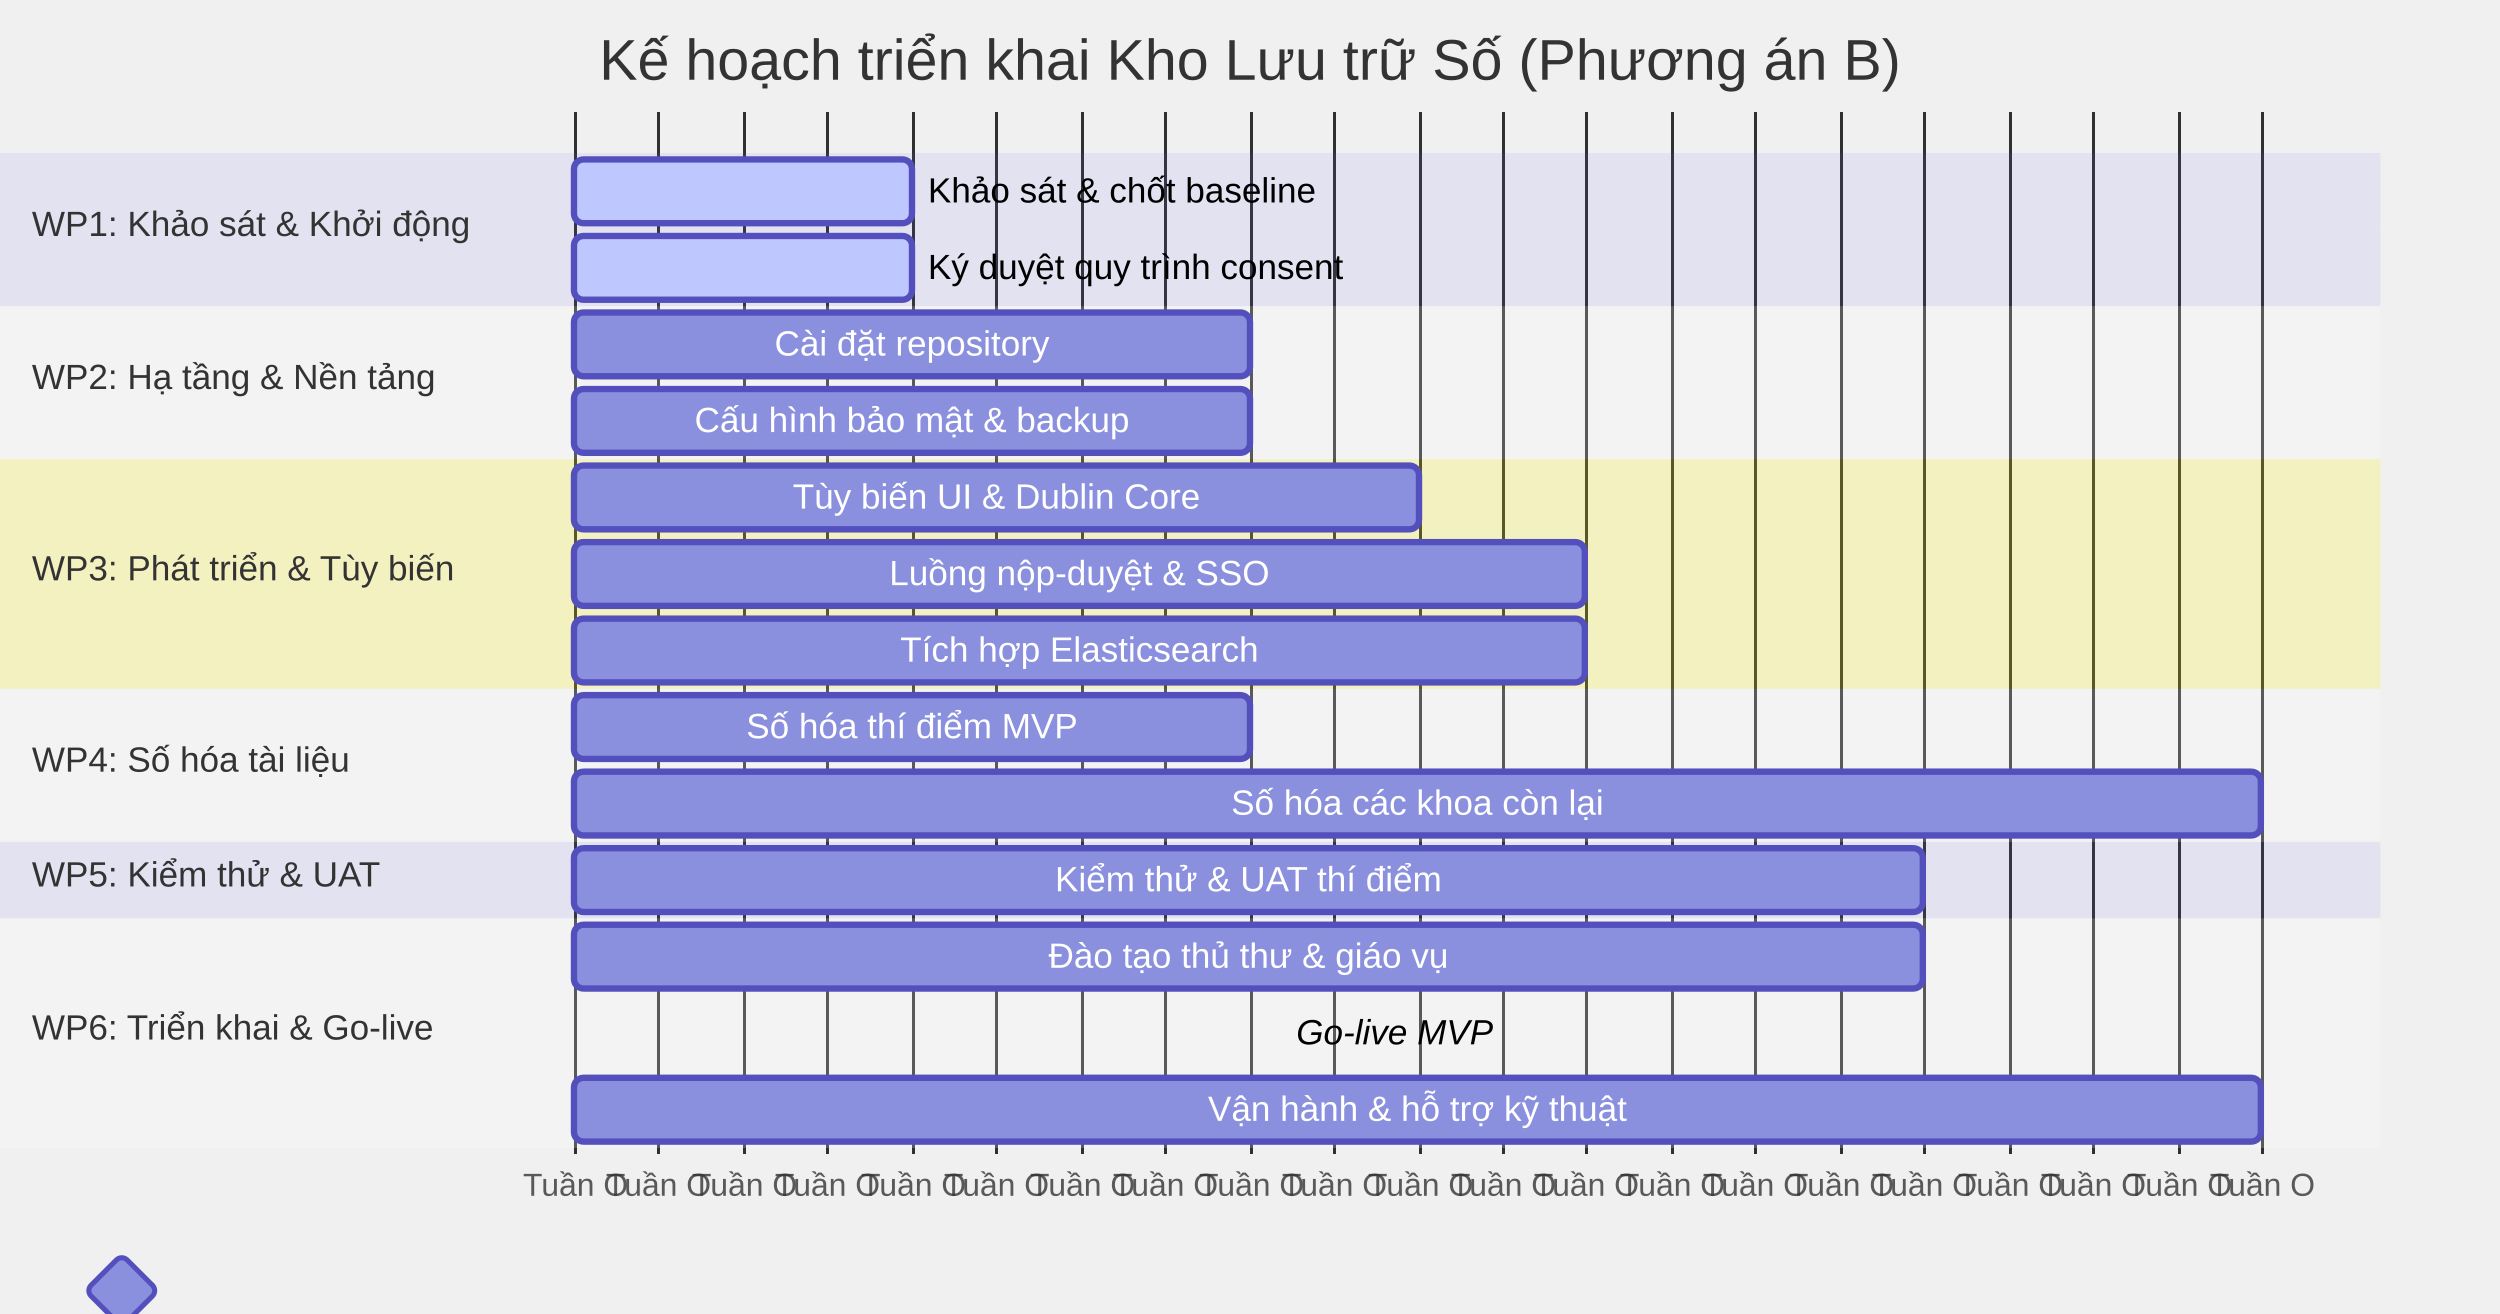
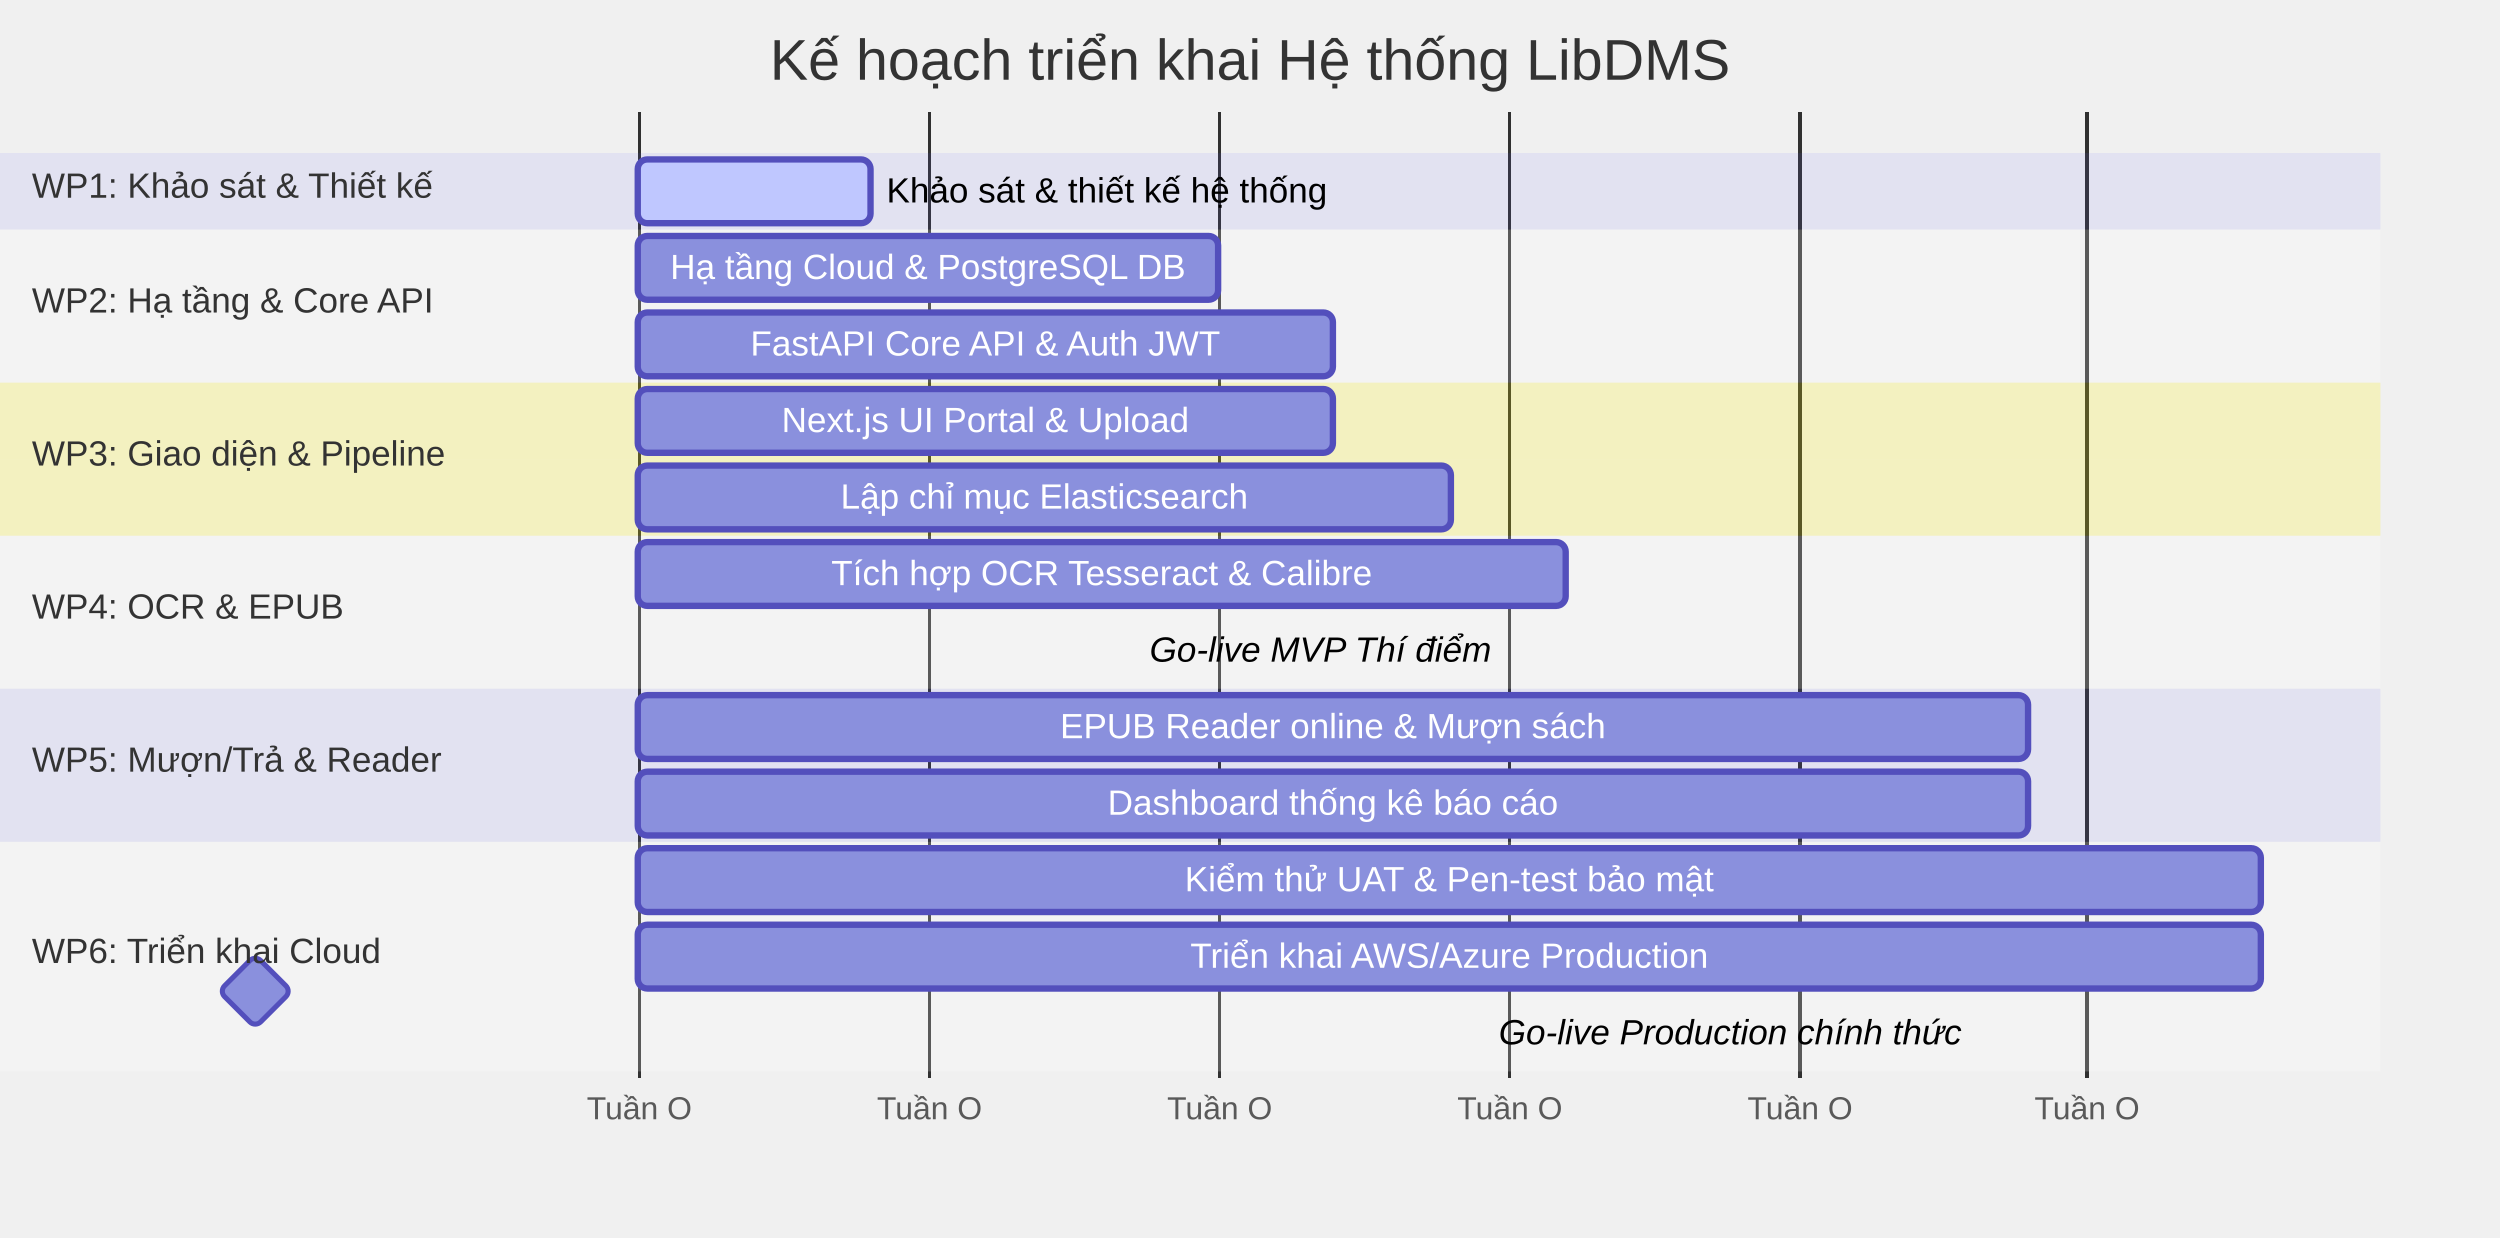
- <svg xmlns="http://www.w3.org/2000/svg" id="my-svg" width="100%" viewBox="0 0 784 412" style="max-width: 784px; background-color: white;" role="graphics-document document" aria-roledescription="gantt">
+ <svg xmlns="http://www.w3.org/2000/svg" id="my-svg" width="100%" viewBox="0 0 784 388" style="max-width: 784px; background-color: white;" role="graphics-document document" aria-roledescription="gantt">
  <style>#my-svg{font-family:"trebuchet ms",verdana,arial,sans-serif;font-size:16px;fill:#333;}@keyframes edge-animation-frame{from{stroke-dashoffset:0;}}@keyframes dash{to{stroke-dashoffset:0;}}#my-svg .edge-animation-slow{stroke-dasharray:9,5!important;stroke-dashoffset:900;animation:dash 50s linear infinite;stroke-linecap:round;}#my-svg .edge-animation-fast{stroke-dasharray:9,5!important;stroke-dashoffset:900;animation:dash 20s linear infinite;stroke-linecap:round;}#my-svg .error-icon{fill:#552222;}#my-svg .error-text{fill:#552222;stroke:#552222;}#my-svg .edge-thickness-normal{stroke-width:1px;}#my-svg .edge-thickness-thick{stroke-width:3.5px;}#my-svg .edge-pattern-solid{stroke-dasharray:0;}#my-svg .edge-thickness-invisible{stroke-width:0;fill:none;}#my-svg .edge-pattern-dashed{stroke-dasharray:3;}#my-svg .edge-pattern-dotted{stroke-dasharray:2;}#my-svg .marker{fill:#333333;stroke:#333333;}#my-svg .marker.cross{stroke:#333333;}#my-svg svg{font-family:"trebuchet ms",verdana,arial,sans-serif;font-size:16px;}#my-svg p{margin:0;}#my-svg .mermaid-main-font{font-family:"trebuchet ms",verdana,arial,sans-serif;}#my-svg .exclude-range{fill:#eeeeee;}#my-svg .section{stroke:none;opacity:0.2;}#my-svg .section0{fill:rgba(102, 102, 255, 0.49);}#my-svg .section2{fill:#fff400;}#my-svg .section1,#my-svg .section3{fill:white;opacity:0.2;}#my-svg .sectionTitle0{fill:#333;}#my-svg .sectionTitle1{fill:#333;}#my-svg .sectionTitle2{fill:#333;}#my-svg .sectionTitle3{fill:#333;}#my-svg .sectionTitle{text-anchor:start;font-family:"trebuchet ms",verdana,arial,sans-serif;}#my-svg .grid .tick{stroke:lightgrey;opacity:0.8;shape-rendering:crispEdges;}#my-svg .grid .tick text{font-family:"trebuchet ms",verdana,arial,sans-serif;fill:#333;}#my-svg .grid path{stroke-width:0;}#my-svg .today{fill:none;stroke:red;stroke-width:2px;}#my-svg .task{stroke-width:2;}#my-svg .taskText{text-anchor:middle;font-family:"trebuchet ms",verdana,arial,sans-serif;}#my-svg .taskTextOutsideRight{fill:black;text-anchor:start;font-family:"trebuchet ms",verdana,arial,sans-serif;}#my-svg .taskTextOutsideLeft{fill:black;text-anchor:end;}#my-svg .task.clickable{cursor:pointer;}#my-svg .taskText.clickable{cursor:pointer;fill:#003163!important;font-weight:bold;}#my-svg .taskTextOutsideLeft.clickable{cursor:pointer;fill:#003163!important;font-weight:bold;}#my-svg .taskTextOutsideRight.clickable{cursor:pointer;fill:#003163!important;font-weight:bold;}#my-svg .taskText0,#my-svg .taskText1,#my-svg .taskText2,#my-svg .taskText3{fill:white;}#my-svg .task0,#my-svg .task1,#my-svg .task2,#my-svg .task3{fill:#8a90dd;stroke:#534fbc;}#my-svg .taskTextOutside0,#my-svg .taskTextOutside2{fill:black;}#my-svg .taskTextOutside1,#my-svg .taskTextOutside3{fill:black;}#my-svg .active0,#my-svg .active1,#my-svg .active2,#my-svg .active3{fill:#bfc7ff;stroke:#534fbc;}#my-svg .activeText0,#my-svg .activeText1,#my-svg .activeText2,#my-svg .activeText3{fill:black!important;}#my-svg .done0,#my-svg .done1,#my-svg .done2,#my-svg .done3{stroke:grey;fill:lightgrey;stroke-width:2;}#my-svg .doneText0,#my-svg .doneText1,#my-svg .doneText2,#my-svg .doneText3{fill:black!important;}#my-svg .doneText0.taskTextOutsideLeft,#my-svg .doneText0.taskTextOutsideRight,#my-svg .doneText1.taskTextOutsideLeft,#my-svg .doneText1.taskTextOutsideRight,#my-svg .doneText2.taskTextOutsideLeft,#my-svg .doneText2.taskTextOutsideRight,#my-svg .doneText3.taskTextOutsideLeft,#my-svg .doneText3.taskTextOutsideRight{fill:black!important;}#my-svg .crit0,#my-svg .crit1,#my-svg .crit2,#my-svg .crit3{stroke:#ff8888;fill:red;stroke-width:2;}#my-svg .activeCrit0,#my-svg .activeCrit1,#my-svg .activeCrit2,#my-svg .activeCrit3{stroke:#ff8888;fill:#bfc7ff;stroke-width:2;}#my-svg .doneCrit0,#my-svg .doneCrit1,#my-svg .doneCrit2,#my-svg .doneCrit3{stroke:#ff8888;fill:lightgrey;stroke-width:2;cursor:pointer;shape-rendering:crispEdges;}#my-svg .milestone{transform:rotate(45deg) scale(0.8,0.8);}#my-svg .milestoneText{font-style:italic;}#my-svg .doneCritText0,#my-svg .doneCritText1,#my-svg .doneCritText2,#my-svg .doneCritText3{fill:black!important;}#my-svg .doneCritText0.taskTextOutsideLeft,#my-svg .doneCritText0.taskTextOutsideRight,#my-svg .doneCritText1.taskTextOutsideLeft,#my-svg .doneCritText1.taskTextOutsideRight,#my-svg .doneCritText2.taskTextOutsideLeft,#my-svg .doneCritText2.taskTextOutsideRight,#my-svg .doneCritText3.taskTextOutsideLeft,#my-svg .doneCritText3.taskTextOutsideRight{fill:black!important;}#my-svg .vert{stroke:navy;}#my-svg .vertText{font-size:15px;text-anchor:middle;fill:navy!important;}#my-svg .activeCritText0,#my-svg .activeCritText1,#my-svg .activeCritText2,#my-svg .activeCritText3{fill:black!important;}#my-svg .titleText{text-anchor:middle;font-size:18px;fill:#333;font-family:"trebuchet ms",verdana,arial,sans-serif;}#my-svg .node .neo-node{stroke:#9370DB;}#my-svg [data-look="neo"].node rect,#my-svg [data-look="neo"].cluster rect,#my-svg [data-look="neo"].node polygon{stroke:#9370DB;filter:drop-shadow(1px 2px 2px rgba(185, 185, 185, 1));}#my-svg [data-look="neo"].swimlane.cluster rect{filter:none;}#my-svg [data-look="neo"].node path{stroke:#9370DB;stroke-width:1px;}#my-svg [data-look="neo"].node .outer-path{filter:drop-shadow(1px 2px 2px rgba(185, 185, 185, 1));}#my-svg [data-look="neo"].node .neo-line path{stroke:#9370DB;filter:none;}#my-svg [data-look="neo"].node circle{stroke:#9370DB;filter:drop-shadow(1px 2px 2px rgba(185, 185, 185, 1));}#my-svg [data-look="neo"].node circle .state-start{fill:#000000;}#my-svg [data-look="neo"].icon-shape .icon{fill:#9370DB;filter:drop-shadow(1px 2px 2px rgba(185, 185, 185, 1));}#my-svg [data-look="neo"].icon-shape .icon-neo path{stroke:#9370DB;filter:drop-shadow(1px 2px 2px rgba(185, 185, 185, 1));}#my-svg :root{--mermaid-font-family:"trebuchet ms",verdana,arial,sans-serif;}</style>
  <g />
-   <g class="grid" transform="translate(180, 362)" fill="none" font-size="10" font-family="sans-serif" text-anchor="middle">
-     <path class="domain" stroke="currentColor" d="M0.5,-327V0.5H529.5V-327" />
+   <g class="grid" transform="translate(200, 338)" fill="none" font-size="10" font-family="sans-serif" text-anchor="middle">
+     <path class="domain" stroke="currentColor" d="M0.5,-303V0.5H509.5V-303" />
    <g class="tick" opacity="1" transform="translate(0.5,0)">
-       <line stroke="currentColor" y2="-327" />
+       <line stroke="currentColor" y2="-303" />
      <text fill="#000" y="3" dy="1em" stroke="none" font-size="10" style="text-anchor: middle;">Tuần O</text>
    </g>
-     <g class="tick" opacity="1" transform="translate(26.5,0)">
-       <line stroke="currentColor" y2="-327" />
+     <g class="tick" opacity="1" transform="translate(91.5,0)">
+       <line stroke="currentColor" y2="-303" />
      <text fill="#000" y="3" dy="1em" stroke="none" font-size="10" style="text-anchor: middle;">Tuần O</text>
    </g>
-     <g class="tick" opacity="1" transform="translate(53.5,0)">
-       <line stroke="currentColor" y2="-327" />
+     <g class="tick" opacity="1" transform="translate(182.5,0)">
+       <line stroke="currentColor" y2="-303" />
      <text fill="#000" y="3" dy="1em" stroke="none" font-size="10" style="text-anchor: middle;">Tuần O</text>
    </g>
-     <g class="tick" opacity="1" transform="translate(79.5,0)">
-       <line stroke="currentColor" y2="-327" />
+     <g class="tick" opacity="1" transform="translate(273.5,0)">
+       <line stroke="currentColor" y2="-303" />
      <text fill="#000" y="3" dy="1em" stroke="none" font-size="10" style="text-anchor: middle;">Tuần O</text>
    </g>
-     <g class="tick" opacity="1" transform="translate(106.5,0)">
-       <line stroke="currentColor" y2="-327" />
+     <g class="tick" opacity="1" transform="translate(364.5,0)">
+       <line stroke="currentColor" y2="-303" />
      <text fill="#000" y="3" dy="1em" stroke="none" font-size="10" style="text-anchor: middle;">Tuần O</text>
    </g>
-     <g class="tick" opacity="1" transform="translate(132.5,0)">
-       <line stroke="currentColor" y2="-327" />
-       <text fill="#000" y="3" dy="1em" stroke="none" font-size="10" style="text-anchor: middle;">Tuần O</text>
-     </g>
-     <g class="tick" opacity="1" transform="translate(159.5,0)">
-       <line stroke="currentColor" y2="-327" />
-       <text fill="#000" y="3" dy="1em" stroke="none" font-size="10" style="text-anchor: middle;">Tuần O</text>
-     </g>
-     <g class="tick" opacity="1" transform="translate(185.5,0)">
-       <line stroke="currentColor" y2="-327" />
-       <text fill="#000" y="3" dy="1em" stroke="none" font-size="10" style="text-anchor: middle;">Tuần O</text>
-     </g>
-     <g class="tick" opacity="1" transform="translate(212.5,0)">
-       <line stroke="currentColor" y2="-327" />
-       <text fill="#000" y="3" dy="1em" stroke="none" font-size="10" style="text-anchor: middle;">Tuần O</text>
-     </g>
-     <g class="tick" opacity="1" transform="translate(238.5,0)">
-       <line stroke="currentColor" y2="-327" />
-       <text fill="#000" y="3" dy="1em" stroke="none" font-size="10" style="text-anchor: middle;">Tuần O</text>
-     </g>
-     <g class="tick" opacity="1" transform="translate(265.5,0)">
-       <line stroke="currentColor" y2="-327" />
-       <text fill="#000" y="3" dy="1em" stroke="none" font-size="10" style="text-anchor: middle;">Tuần O</text>
-     </g>
-     <g class="tick" opacity="1" transform="translate(291.5,0)">
-       <line stroke="currentColor" y2="-327" />
-       <text fill="#000" y="3" dy="1em" stroke="none" font-size="10" style="text-anchor: middle;">Tuần O</text>
-     </g>
-     <g class="tick" opacity="1" transform="translate(317.5,0)">
-       <line stroke="currentColor" y2="-327" />
-       <text fill="#000" y="3" dy="1em" stroke="none" font-size="10" style="text-anchor: middle;">Tuần O</text>
-     </g>
-     <g class="tick" opacity="1" transform="translate(344.5,0)">
-       <line stroke="currentColor" y2="-327" />
-       <text fill="#000" y="3" dy="1em" stroke="none" font-size="10" style="text-anchor: middle;">Tuần O</text>
-     </g>
-     <g class="tick" opacity="1" transform="translate(370.5,0)">
-       <line stroke="currentColor" y2="-327" />
-       <text fill="#000" y="3" dy="1em" stroke="none" font-size="10" style="text-anchor: middle;">Tuần O</text>
-     </g>
-     <g class="tick" opacity="1" transform="translate(397.5,0)">
-       <line stroke="currentColor" y2="-327" />
-       <text fill="#000" y="3" dy="1em" stroke="none" font-size="10" style="text-anchor: middle;">Tuần O</text>
-     </g>
-     <g class="tick" opacity="1" transform="translate(423.5,0)">
-       <line stroke="currentColor" y2="-327" />
-       <text fill="#000" y="3" dy="1em" stroke="none" font-size="10" style="text-anchor: middle;">Tuần O</text>
-     </g>
-     <g class="tick" opacity="1" transform="translate(450.5,0)">
-       <line stroke="currentColor" y2="-327" />
-       <text fill="#000" y="3" dy="1em" stroke="none" font-size="10" style="text-anchor: middle;">Tuần O</text>
-     </g>
-     <g class="tick" opacity="1" transform="translate(476.5,0)">
-       <line stroke="currentColor" y2="-327" />
-       <text fill="#000" y="3" dy="1em" stroke="none" font-size="10" style="text-anchor: middle;">Tuần O</text>
-     </g>
-     <g class="tick" opacity="1" transform="translate(503.5,0)">
-       <line stroke="currentColor" y2="-327" />
-       <text fill="#000" y="3" dy="1em" stroke="none" font-size="10" style="text-anchor: middle;">Tuần O</text>
-     </g>
-     <g class="tick" opacity="1" transform="translate(529.5,0)">
-       <line stroke="currentColor" y2="-327" />
+     <g class="tick" opacity="1" transform="translate(454.5,0)">
+       <line stroke="currentColor" y2="-303" />
      <text fill="#000" y="3" dy="1em" stroke="none" font-size="10" style="text-anchor: middle;">Tuần O</text>
    </g>
  </g>
  <g>
    <rect x="0" y="48" width="746.5" height="24" class="section section0" />
-     <rect x="0" y="72" width="746.5" height="24" class="section section0" />
+     <rect x="0" y="72" width="746.5" height="24" class="section section1" />
    <rect x="0" y="96" width="746.5" height="24" class="section section1" />
+     <rect x="0" y="120" width="746.5" height="24" class="section section2" />
+     <rect x="0" y="168" width="746.5" height="24" class="section section3" />
    <rect x="0" y="144" width="746.5" height="24" class="section section2" />
-     <rect x="0" y="216" width="746.5" height="24" class="section section3" />
-     <rect x="0" y="120" width="746.5" height="24" class="section section1" />
-     <rect x="0" y="168" width="746.5" height="24" class="section section2" />
-     <rect x="0" y="192" width="746.5" height="24" class="section section2" />
-     <rect x="0" y="240" width="746.5" height="24" class="section section3" />
-     <rect x="0" y="264" width="746.5" height="24" class="section section0" />
+     <rect x="0" y="192" width="746.5" height="24" class="section section3" />
+     <rect x="0" y="216" width="746.5" height="24" class="section section0" />
+     <rect x="0" y="240" width="746.5" height="24" class="section section0" />
+     <rect x="0" y="264" width="746.5" height="24" class="section section1" />
    <rect x="0" y="288" width="746.5" height="24" class="section section1" />
    <rect x="0" y="312" width="746.5" height="24" class="section section1" />
-     <rect x="0" y="336" width="746.5" height="24" class="section section1" />
  </g>
  <g>
-     <rect id="my-svg-wp1_1" rx="3" ry="3" x="180" y="50" width="106" height="20" transform-origin="233px 60px" class="task active0" />
-     <rect id="my-svg-wp1_2" rx="3" ry="3" x="180" y="74" width="106" height="20" transform-origin="233px 84px" class="task active0" />
-     <rect id="my-svg-wp2_1" rx="3" ry="3" x="180" y="98" width="212" height="20" transform-origin="286px 108px" class="task task1" />
-     <rect id="my-svg-wp3_1" rx="3" ry="3" x="180" y="146" width="265" height="20" transform-origin="312.5px 156px" class="task task2" />
-     <rect id="my-svg-wp4_1" rx="3" ry="3" x="180" y="218" width="212" height="20" transform-origin="286px 228px" class="task task3" />
-     <rect id="my-svg-wp2_2" rx="3" ry="3" x="180" y="122" width="212" height="20" transform-origin="286px 132px" class="task task1" />
-     <rect id="my-svg-wp3_2" rx="3" ry="3" x="180" y="170" width="317" height="20" transform-origin="338.5px 180px" class="task task2" />
-     <rect id="my-svg-wp3_3" rx="3" ry="3" x="180" y="194" width="317" height="20" transform-origin="338.5px 204px" class="task task2" />
-     <rect id="my-svg-wp4_2" rx="3" ry="3" x="180" y="242" width="529" height="20" transform-origin="444.5px 252px" class="task task3" />
-     <rect id="my-svg-wp5_1" rx="3" ry="3" x="180" y="266" width="423" height="20" transform-origin="391.5px 276px" class="task task0" />
-     <rect id="my-svg-wp6_1" rx="3" ry="3" x="180" y="290" width="423" height="20" transform-origin="391.5px 300px" class="task task1" />
-     <rect id="my-svg-mvp_go" rx="3" ry="3" x="381.5" y="314" width="20" height="20" transform-origin="391.5px 324px" class="task milestone  task1" />
-     <rect id="my-svg-wp6_2" rx="3" ry="3" x="180" y="338" width="529" height="20" transform-origin="444.5px 348px" class="task task1" />
-     <text id="my-svg-wp1_1-text" font-size="11" x="291" y="63.5" class="taskTextOutsideRight taskTextOutside0 activeText0 width-123.71875">Khảo sát &amp; chốt baseline </text>
-     <text id="my-svg-wp1_2-text" font-size="11" x="291" y="87.5" class="taskTextOutsideRight taskTextOutside0 activeText0 width-133.669921875">Ký duyệt quy trình consent </text>
-     <text id="my-svg-wp2_1-text" font-size="11" x="286" y="111.5" class="taskText taskText1  width-89.65478515625">Cài đặt repository </text>
-     <text id="my-svg-wp3_1-text" font-size="11" x="312.5" y="159.5" class="taskText taskText2  width-129.21875">Tùy biến UI &amp; Dublin Core </text>
-     <text id="my-svg-wp4_1-text" font-size="11" x="286" y="231.5" class="taskText taskText3  width-101.78125">Số hóa thí điểm MVP </text>
-     <text id="my-svg-wp2_2-text" font-size="11" x="286" y="135.5" class="taskText taskText1  width-139.34912109375">Cấu hình bảo mật &amp; backup </text>
-     <text id="my-svg-wp3_2-text" font-size="11" x="338.5" y="183.5" class="taskText taskText2  width-117.4091796875">Luồng nộp-duyệt &amp; SSO </text>
-     <text id="my-svg-wp3_3-text" font-size="11" x="338.5" y="207.5" class="taskText taskText2  width-111.703125">Tích hợp Elasticsearch </text>
-     <text id="my-svg-wp4_2-text" font-size="11" x="444.5" y="255.5" class="taskText taskText3  width-116.5">Số hóa các khoa còn lại </text>
-     <text id="my-svg-wp5_1-text" font-size="11" x="391.5" y="279.5" class="taskText taskText0  width-123.984375">Kiểm thử &amp; UAT thí điểm </text>
-     <text id="my-svg-wp6_1-text" font-size="11" x="391.5" y="303.5" class="taskText taskText1  width-131.63720703125">Đào tạo thủ thư &amp; giáo vụ </text>
-     <text id="my-svg-mvp_go-text" font-size="11" x="406.5" y="327.5" class="taskTextOutsideRight taskTextOutside1  milestoneText width-58.875">Go-live MVP </text>
-     <text id="my-svg-wp6_2-text" font-size="11" x="444.5" y="351.5" class="taskText taskText1  width-139.58447265625">Vận hành &amp; hỗ trợ kỹ thuật </text>
+     <rect id="my-svg-wp1_1" rx="3" ry="3" x="200" y="50" width="73" height="20" transform-origin="236.5px 60px" class="task active0" />
+     <rect id="my-svg-wp2_1" rx="3" ry="3" x="200" y="74" width="182" height="20" transform-origin="291px 84px" class="task task1" />
+     <rect id="my-svg-wp2_2" rx="3" ry="3" x="200" y="98" width="218" height="20" transform-origin="309px 108px" class="task task1" />
+     <rect id="my-svg-wp3_1" rx="3" ry="3" x="200" y="122" width="218" height="20" transform-origin="309px 132px" class="task task2" />
+     <rect id="my-svg-wp4_1" rx="3" ry="3" x="200" y="170" width="291" height="20" transform-origin="345.5px 180px" class="task task3" />
+     <rect id="my-svg-wp3_2" rx="3" ry="3" x="200" y="146" width="255" height="20" transform-origin="327.5px 156px" class="task task2" />
+     <rect id="my-svg-mvp_go" rx="3" ry="3" x="335.5" y="194" width="20" height="20" transform-origin="345.5px 204px" class="task milestone  task3" />
+     <rect id="my-svg-wp5_1" rx="3" ry="3" x="200" y="218" width="436" height="20" transform-origin="418px 228px" class="task task0" />
+     <rect id="my-svg-wp5_2" rx="3" ry="3" x="200" y="242" width="436" height="20" transform-origin="418px 252px" class="task task0" />
+     <rect id="my-svg-wp6_1" rx="3" ry="3" x="200" y="266" width="509" height="20" transform-origin="454.5px 276px" class="task task1" />
+     <rect id="my-svg-wp6_2" rx="3" ry="3" x="200" y="290" width="509" height="20" transform-origin="454.5px 300px" class="task task1" />
+     <rect id="my-svg-prod_go" rx="3" ry="3" x="445" y="314" width="20" height="20" transform-origin="455px 324px" class="task milestone  task1" />
+     <text id="my-svg-wp1_1-text" font-size="11" x="278" y="63.5" class="taskTextOutsideRight taskTextOutside0 activeText0 width-145.240234375">Khảo sát &amp; thiết kế hệ thống </text>
+     <text id="my-svg-wp2_1-text" font-size="11" x="291" y="87.5" class="taskText taskText1  width-156.26806640625">Hạ tầng Cloud &amp; PostgreSQL DB </text>
+     <text id="my-svg-wp2_2-text" font-size="11" x="309" y="111.5" class="taskText taskText1  width-142.09912109375">FastAPI Core API &amp; Auth JWT </text>
+     <text id="my-svg-wp3_1-text" font-size="11" x="309" y="135.5" class="taskText taskText2  width-130.140625">Next.js UI Portal &amp; Upload </text>
+     <text id="my-svg-wp4_1-text" font-size="11" x="345.5" y="183.5" class="taskText taskText3  width-166.265625">Tích hợp OCR Tesseract &amp; Calibre </text>
+     <text id="my-svg-wp3_2-text" font-size="11" x="327.5" y="159.5" class="taskText taskText2  width-128.546875">Lập chỉ mục Elasticsearch </text>
+     <text id="my-svg-mvp_go-text" font-size="11" x="360.5" y="207.5" class="taskTextOutsideRight taskTextOutside3  milestoneText width-105.578125">Go-live MVP Thí điểm </text>
+     <text id="my-svg-wp5_1-text" font-size="11" x="418" y="231.5" class="taskText taskText0  width-163.609375">EPUB Reader online &amp; Mượn sách </text>
+     <text id="my-svg-wp5_2-text" font-size="11" x="418" y="255.5" class="taskText taskText0  width-139.6220703125">Dashboard thống kê báo cáo </text>
+     <text id="my-svg-wp6_1-text" font-size="11" x="454.5" y="279.5" class="taskText taskText1  width-169.0439453125">Kiểm thử UAT &amp; Pen-test bảo mật </text>
+     <text id="my-svg-wp6_2-text" font-size="11" x="454.5" y="303.5" class="taskText taskText1  width-162.703125">Triển khai AWS/Azure Production </text>
+     <text id="my-svg-prod_go-text" font-size="11" x="470" y="327.5" class="taskTextOutsideRight taskTextOutside1  milestoneText width-148.12451171875">Go-live Production chính thức </text>
  </g>
  <g>
-     <text dy="0em" x="10" y="74" font-size="11" class="sectionTitle sectionTitle0">
-       <tspan alignment-baseline="central" x="10">WP1: Khảo sát &amp; Khởi động</tspan>
+     <text dy="0em" x="10" y="62" font-size="11" class="sectionTitle sectionTitle0">
+       <tspan alignment-baseline="central" x="10">WP1: Khảo sát &amp; Thiết kế</tspan>
    </text>
-     <text dy="0em" x="10" y="122" font-size="11" class="sectionTitle sectionTitle1">
-       <tspan alignment-baseline="central" x="10">WP2: Hạ tầng &amp; Nền tảng</tspan>
+     <text dy="0em" x="10" y="98" font-size="11" class="sectionTitle sectionTitle1">
+       <tspan alignment-baseline="central" x="10">WP2: Hạ tầng &amp; Core API</tspan>
    </text>
-     <text dy="0em" x="10" y="182" font-size="11" class="sectionTitle sectionTitle2">
-       <tspan alignment-baseline="central" x="10">WP3: Phát triển &amp; Tùy biến</tspan>
+     <text dy="0em" x="10" y="146" font-size="11" class="sectionTitle sectionTitle2">
+       <tspan alignment-baseline="central" x="10">WP3: Giao diện &amp; Pipeline</tspan>
    </text>
-     <text dy="0em" x="10" y="242" font-size="11" class="sectionTitle sectionTitle3">
-       <tspan alignment-baseline="central" x="10">WP4: Số hóa tài liệu</tspan>
+     <text dy="0em" x="10" y="194" font-size="11" class="sectionTitle sectionTitle3">
+       <tspan alignment-baseline="central" x="10">WP4: OCR &amp; EPUB</tspan>
    </text>
-     <text dy="0em" x="10" y="278" font-size="11" class="sectionTitle sectionTitle0">
-       <tspan alignment-baseline="central" x="10">WP5: Kiểm thử &amp; UAT</tspan>
+     <text dy="0em" x="10" y="242" font-size="11" class="sectionTitle sectionTitle0">
+       <tspan alignment-baseline="central" x="10">WP5: Mượn/Trả &amp; Reader</tspan>
    </text>
-     <text dy="0em" x="10" y="326" font-size="11" class="sectionTitle sectionTitle1">
-       <tspan alignment-baseline="central" x="10">WP6: Triển khai &amp; Go-live</tspan>
+     <text dy="0em" x="10" y="302" font-size="11" class="sectionTitle sectionTitle1">
+       <tspan alignment-baseline="central" x="10">WP6: Triển khai Cloud</tspan>
    </text>
  </g>
  <g class="today">
-     <line x1="47177888209" x2="47177888209" y1="25" y2="387" class="today" />
+     <line x1="32424575107" x2="32424575107" y1="25" y2="363" class="today" />
  </g>
-   <text x="392" y="25" class="titleText">Kế hoạch triển khai Kho Lưu trữ Số (Phương án B)</text>
+   <text x="392" y="25" class="titleText">Kế hoạch triển khai Hệ thống LibDMS</text>
</svg>
